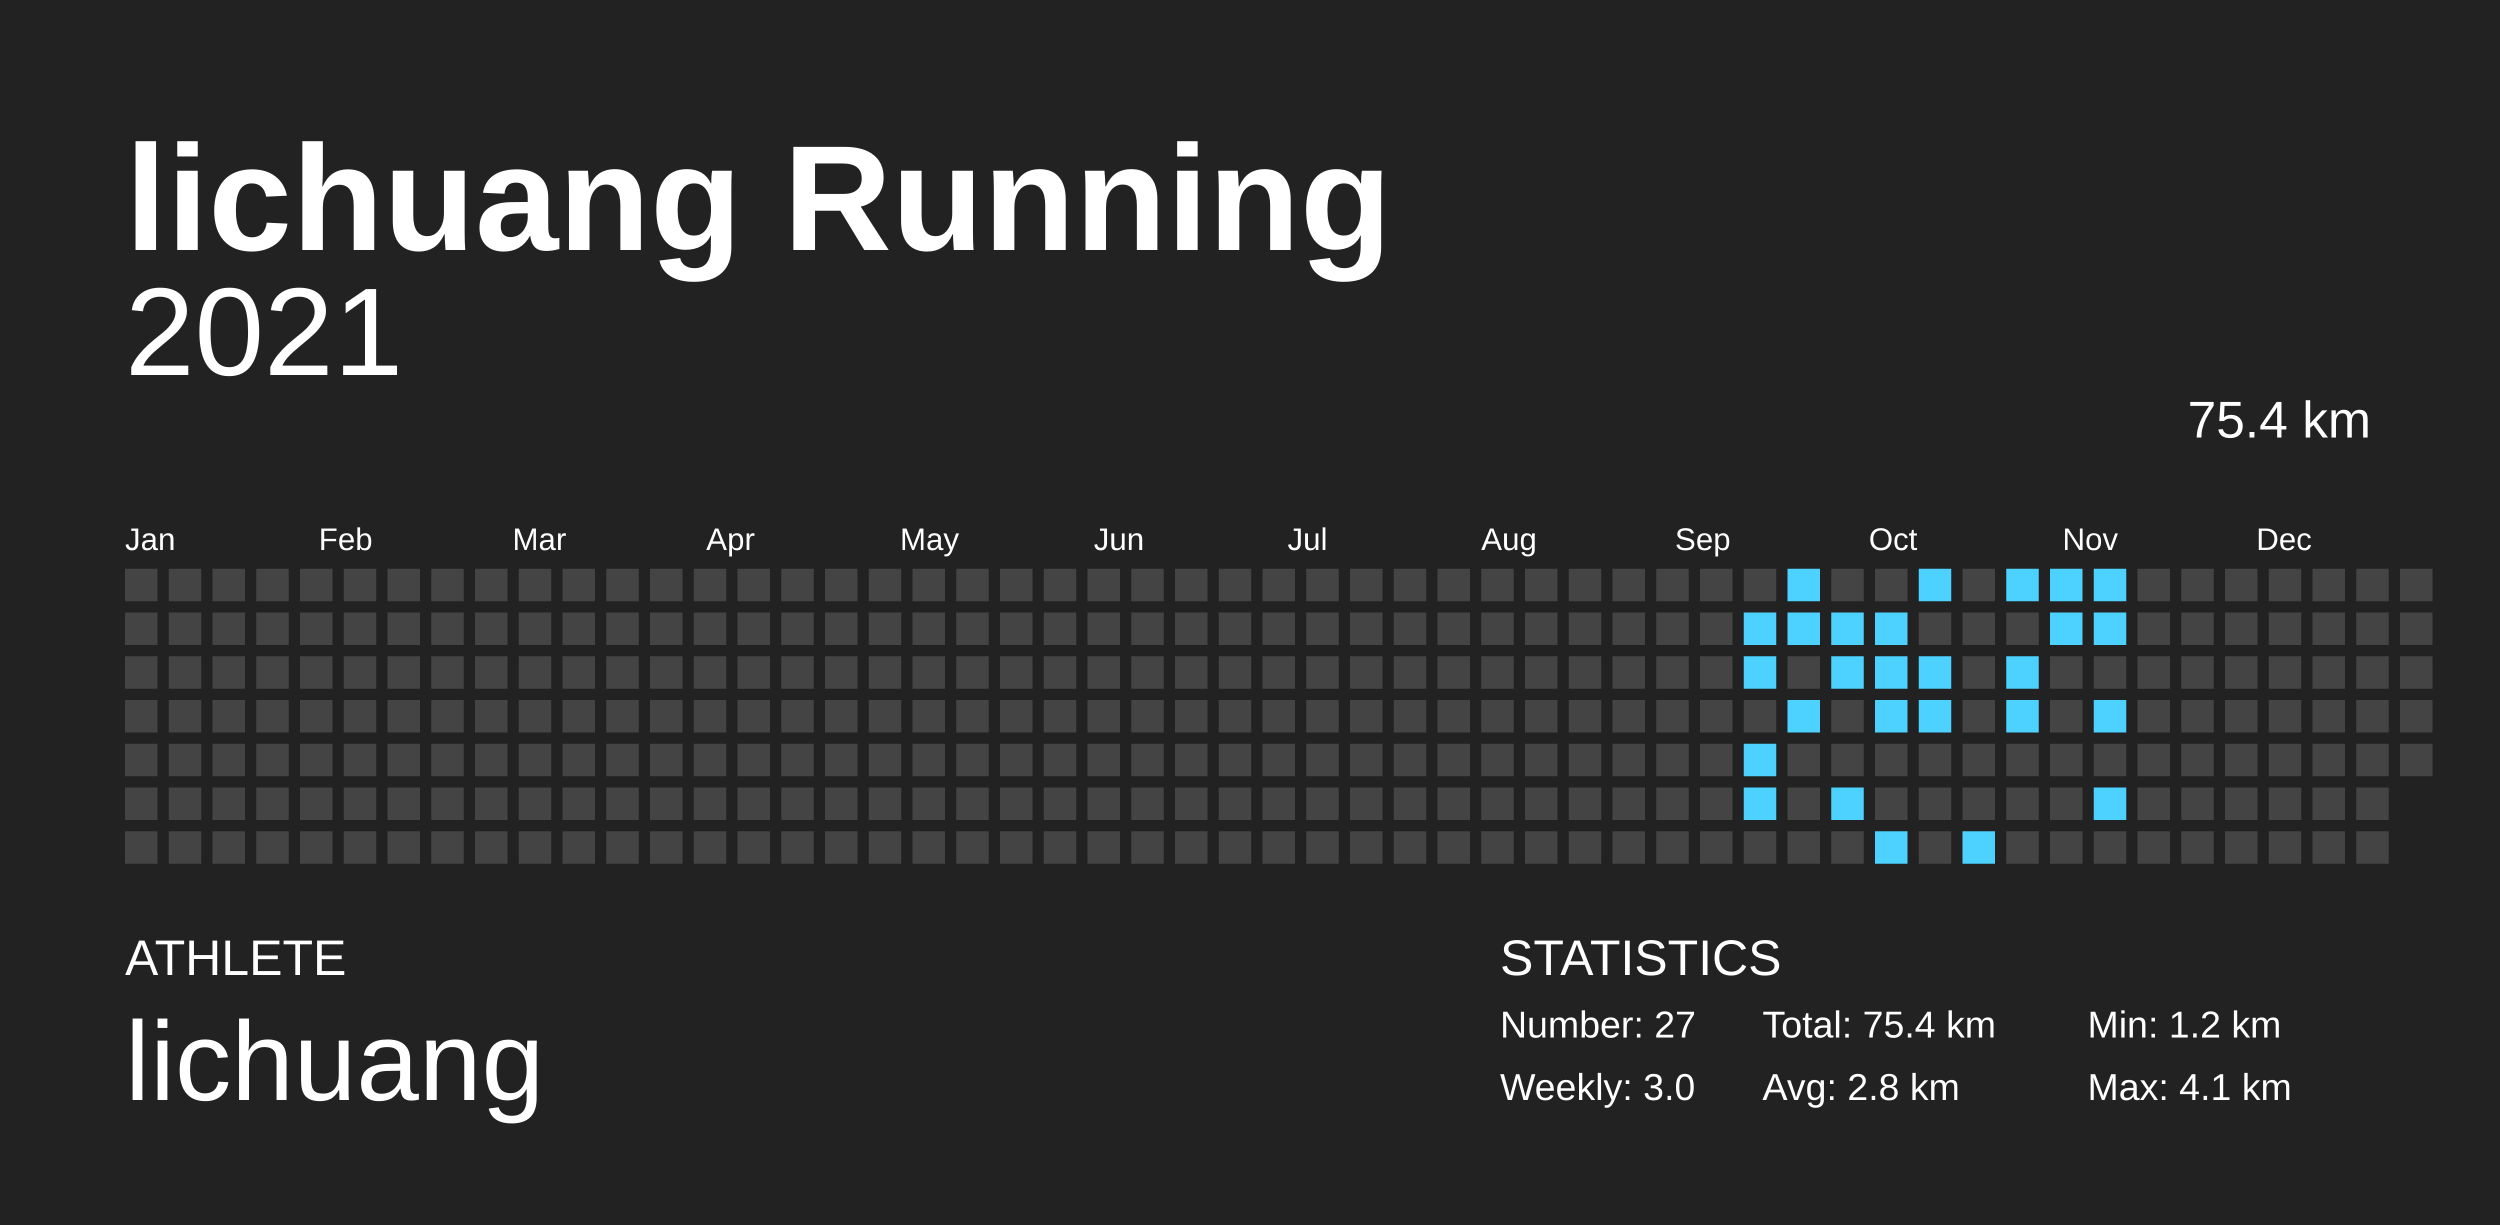
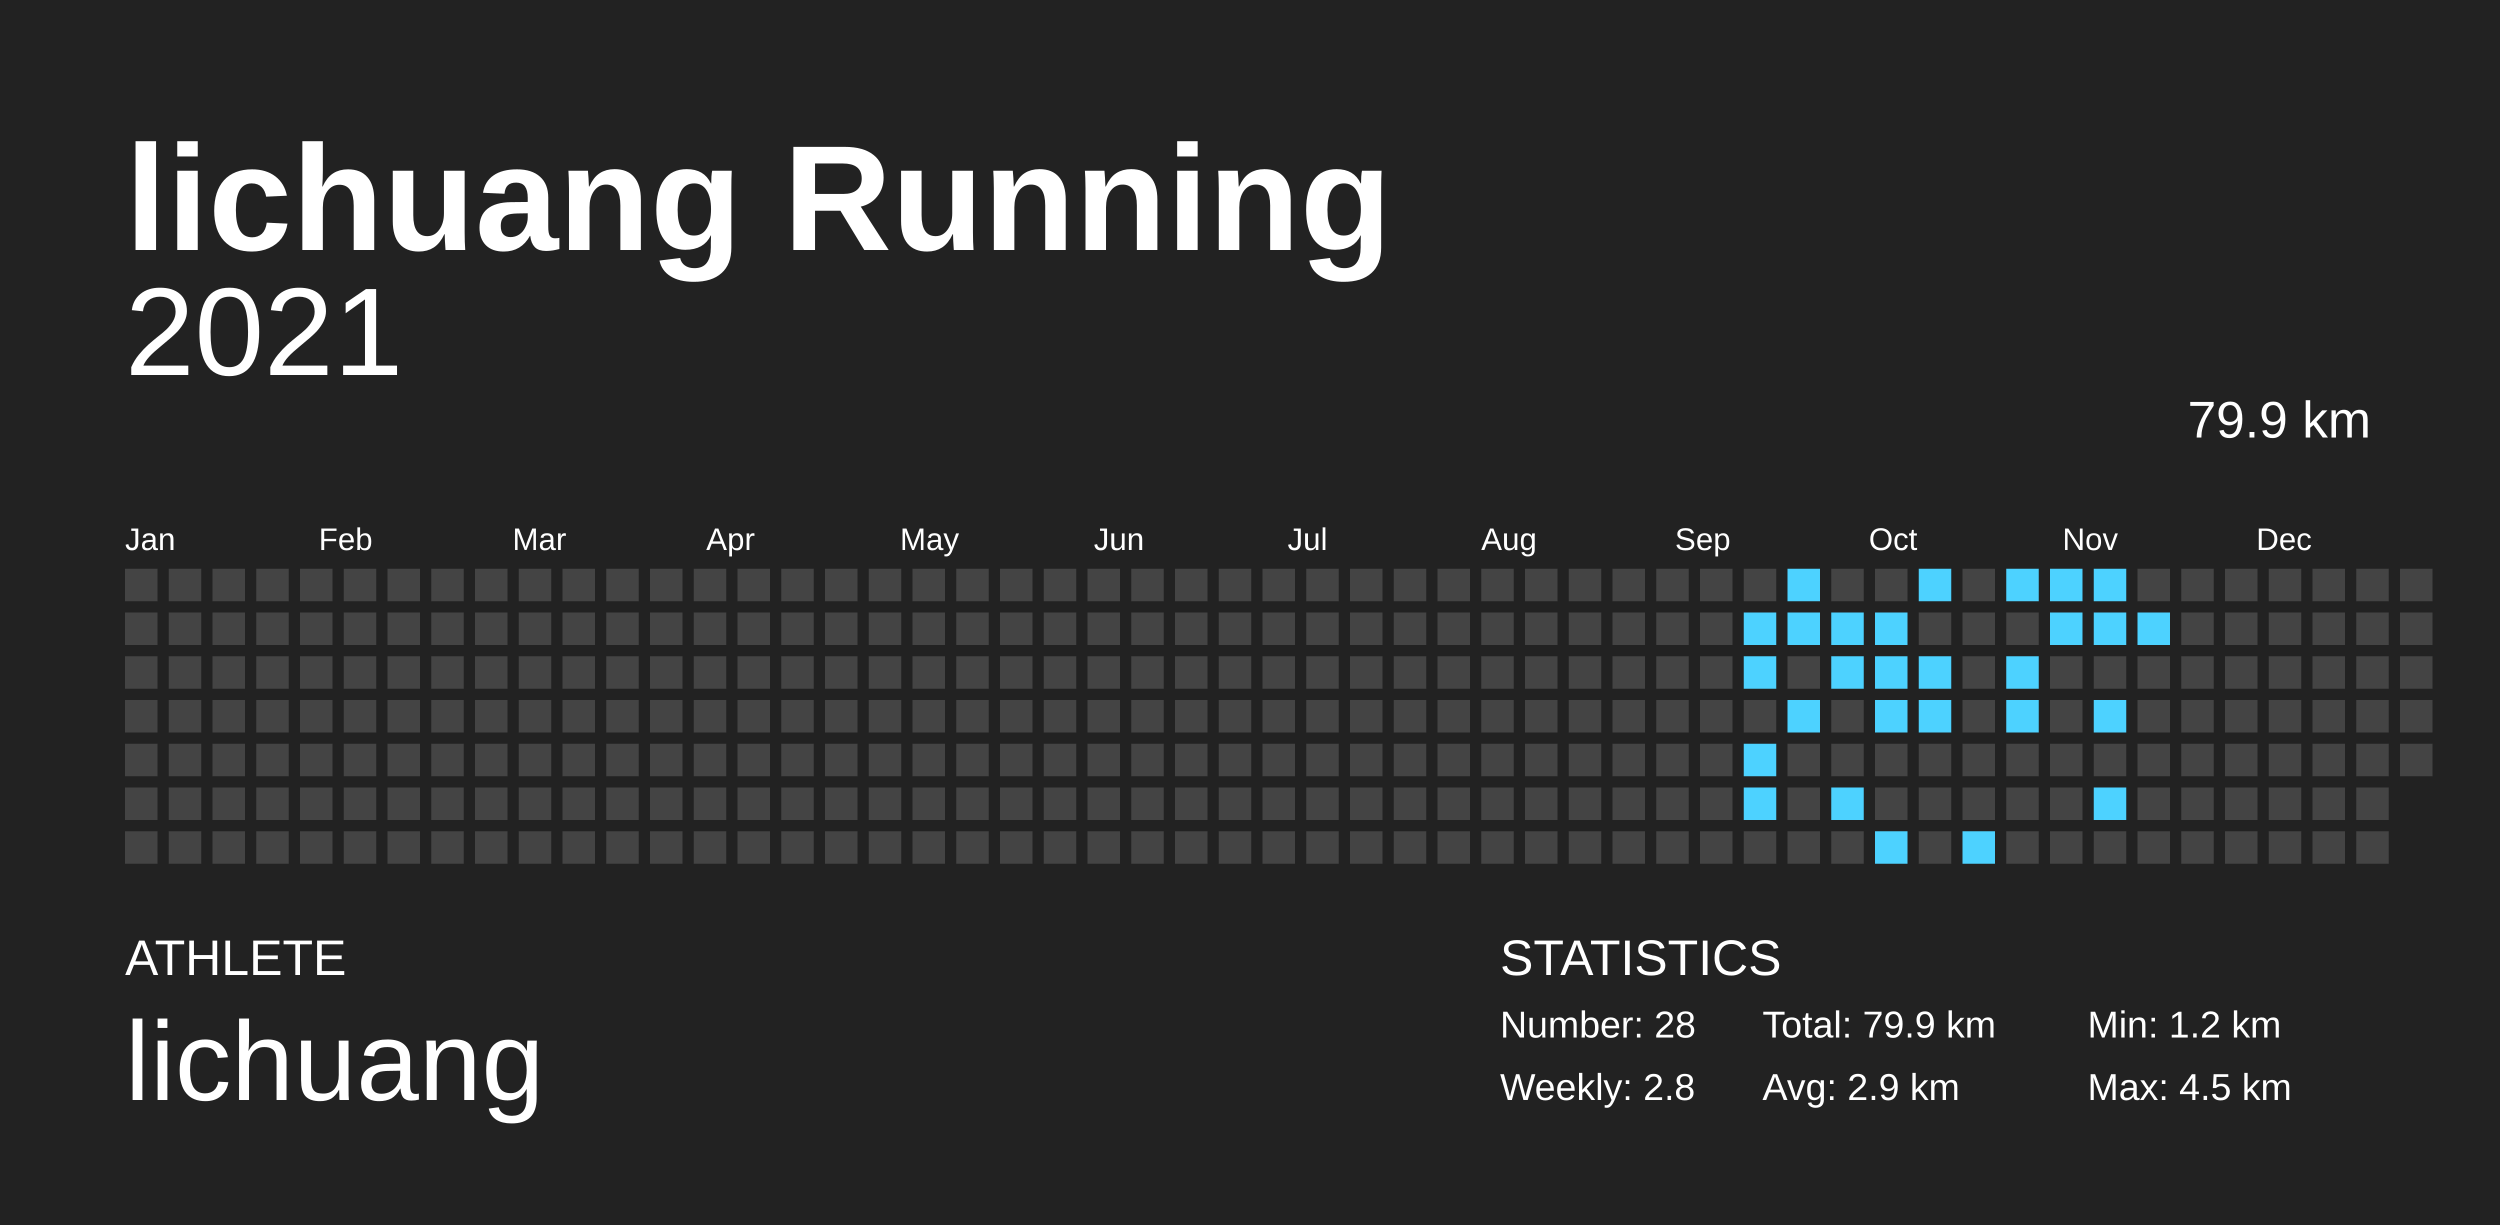
<svg xmlns="http://www.w3.org/2000/svg" baseProfile="full" height="98mm" version="1.1" viewBox="0,0,200,98" width="200mm">
  <defs />
  <rect fill="#222222" height="98" width="200" x="0" y="0" />
  <text fill="#FFFFFF" style="font-size:12px; font-family:Arial; font-weight:bold;" x="10" y="20">lichuang Running</text>
  <text fill="#FFFFFF" style="font-size:4px; font-family:Arial" x="10" y="78">ATHLETE</text>
  <text fill="#FFFFFF" style="font-size:9px; font-family:Arial" x="10" y="88">lichuang</text>
  <text fill="#FFFFFF" style="font-size:4px; font-family:Arial" x="120" y="78">STATISTICS</text>
-   <text fill="#FFFFFF" style="font-size:3px; font-family:Arial" x="120" y="83">Number: 27</text>
-   <text fill="#FFFFFF" style="font-size:3px; font-family:Arial" x="120" y="88">Weekly: 3.0</text>
-   <text fill="#FFFFFF" style="font-size:3px; font-family:Arial" x="141" y="83">Total: 75.4 km</text>
-   <text fill="#FFFFFF" style="font-size:3px; font-family:Arial" x="141" y="88">Avg: 2.8 km</text>
+   <text fill="#FFFFFF" style="font-size:3px; font-family:Arial" x="120" y="83">Number: 28</text>
+   <text fill="#FFFFFF" style="font-size:3px; font-family:Arial" x="120" y="88">Weekly: 2.8</text>
+   <text fill="#FFFFFF" style="font-size:3px; font-family:Arial" x="141" y="83">Total: 79.9 km</text>
+   <text fill="#FFFFFF" style="font-size:3px; font-family:Arial" x="141" y="88">Avg: 2.9 km</text>
  <text fill="#FFFFFF" style="font-size:3px; font-family:Arial" x="167" y="83">Min: 1.2 km</text>
-   <text fill="#FFFFFF" style="font-size:3px; font-family:Arial" x="167" y="88">Max: 4.1 km</text>
+   <text fill="#FFFFFF" style="font-size:3px; font-family:Arial" x="167" y="88">Max: 4.5 km</text>
  <text alignment-baseline="hanging" fill="#FFFFFF" style="font-size:10.0px; font-family:Arial;" x="10" y="30">2021</text>
-   <text alignment-baseline="hanging" fill="#FFFFFF" style="font-size:4.125px; font-family:Arial;" x="175" y="35">75.4 km</text>
+   <text alignment-baseline="hanging" fill="#FFFFFF" style="font-size:4.125px; font-family:Arial;" x="175" y="35">79.9 km</text>
  <text fill="#FFFFFF" style="font-size:2.5px; font-family:Arial" x="10.0" y="44">Jan</text>
  <text fill="#FFFFFF" style="font-size:2.5px; font-family:Arial" x="25.5" y="44">Feb</text>
  <text fill="#FFFFFF" style="font-size:2.5px; font-family:Arial" x="41.0" y="44">Mar</text>
  <text fill="#FFFFFF" style="font-size:2.5px; font-family:Arial" x="56.5" y="44">Apr</text>
  <text fill="#FFFFFF" style="font-size:2.5px; font-family:Arial" x="72.0" y="44">May</text>
  <text fill="#FFFFFF" style="font-size:2.5px; font-family:Arial" x="87.5" y="44">Jun</text>
  <text fill="#FFFFFF" style="font-size:2.5px; font-family:Arial" x="103.0" y="44">Jul</text>
  <text fill="#FFFFFF" style="font-size:2.5px; font-family:Arial" x="118.5" y="44">Aug</text>
  <text fill="#FFFFFF" style="font-size:2.5px; font-family:Arial" x="134.0" y="44">Sep</text>
  <text fill="#FFFFFF" style="font-size:2.5px; font-family:Arial" x="149.5" y="44">Oct</text>
  <text fill="#FFFFFF" style="font-size:2.5px; font-family:Arial" x="165.0" y="44">Nov</text>
  <text fill="#FFFFFF" style="font-size:2.5px; font-family:Arial" x="180.5" y="44">Dec</text>
  <rect fill="#444444" height="2.6" width="2.6" x="10.0" y="45.5" />
  <rect fill="#444444" height="2.6" width="2.6" x="10.0" y="49.0" />
  <rect fill="#444444" height="2.6" width="2.6" x="10.0" y="52.5" />
  <rect fill="#444444" height="2.6" width="2.6" x="10.0" y="56.0" />
  <rect fill="#444444" height="2.6" width="2.6" x="10.0" y="59.5" />
  <rect fill="#444444" height="2.6" width="2.6" x="10.0" y="63.0" />
  <rect fill="#444444" height="2.6" width="2.6" x="10.0" y="66.5" />
  <rect fill="#444444" height="2.6" width="2.6" x="13.5" y="45.5" />
  <rect fill="#444444" height="2.6" width="2.6" x="13.5" y="49.0" />
  <rect fill="#444444" height="2.6" width="2.6" x="13.5" y="52.5" />
  <rect fill="#444444" height="2.6" width="2.6" x="13.5" y="56.0" />
  <rect fill="#444444" height="2.6" width="2.6" x="13.5" y="59.5" />
  <rect fill="#444444" height="2.6" width="2.6" x="13.5" y="63.0" />
  <rect fill="#444444" height="2.6" width="2.6" x="13.5" y="66.5" />
  <rect fill="#444444" height="2.6" width="2.6" x="17.0" y="45.5" />
  <rect fill="#444444" height="2.6" width="2.6" x="17.0" y="49.0" />
  <rect fill="#444444" height="2.6" width="2.6" x="17.0" y="52.5" />
  <rect fill="#444444" height="2.6" width="2.6" x="17.0" y="56.0" />
  <rect fill="#444444" height="2.6" width="2.6" x="17.0" y="59.5" />
  <rect fill="#444444" height="2.6" width="2.6" x="17.0" y="63.0" />
  <rect fill="#444444" height="2.6" width="2.6" x="17.0" y="66.5" />
  <rect fill="#444444" height="2.6" width="2.6" x="20.5" y="45.5" />
  <rect fill="#444444" height="2.6" width="2.6" x="20.5" y="49.0" />
  <rect fill="#444444" height="2.6" width="2.6" x="20.5" y="52.5" />
  <rect fill="#444444" height="2.6" width="2.6" x="20.5" y="56.0" />
  <rect fill="#444444" height="2.6" width="2.6" x="20.5" y="59.5" />
  <rect fill="#444444" height="2.6" width="2.6" x="20.5" y="63.0" />
  <rect fill="#444444" height="2.6" width="2.6" x="20.5" y="66.5" />
  <rect fill="#444444" height="2.6" width="2.6" x="24.0" y="45.5" />
  <rect fill="#444444" height="2.6" width="2.6" x="24.0" y="49.0" />
  <rect fill="#444444" height="2.6" width="2.6" x="24.0" y="52.5" />
  <rect fill="#444444" height="2.6" width="2.6" x="24.0" y="56.0" />
  <rect fill="#444444" height="2.6" width="2.6" x="24.0" y="59.5" />
  <rect fill="#444444" height="2.6" width="2.6" x="24.0" y="63.0" />
  <rect fill="#444444" height="2.6" width="2.6" x="24.0" y="66.5" />
  <rect fill="#444444" height="2.6" width="2.6" x="27.5" y="45.5" />
  <rect fill="#444444" height="2.6" width="2.6" x="27.5" y="49.0" />
  <rect fill="#444444" height="2.6" width="2.6" x="27.5" y="52.5" />
  <rect fill="#444444" height="2.6" width="2.6" x="27.5" y="56.0" />
  <rect fill="#444444" height="2.6" width="2.6" x="27.5" y="59.5" />
  <rect fill="#444444" height="2.6" width="2.6" x="27.5" y="63.0" />
  <rect fill="#444444" height="2.6" width="2.6" x="27.5" y="66.5" />
  <rect fill="#444444" height="2.6" width="2.6" x="31.0" y="45.5" />
  <rect fill="#444444" height="2.6" width="2.6" x="31.0" y="49.0" />
  <rect fill="#444444" height="2.6" width="2.6" x="31.0" y="52.5" />
  <rect fill="#444444" height="2.6" width="2.6" x="31.0" y="56.0" />
  <rect fill="#444444" height="2.6" width="2.6" x="31.0" y="59.5" />
  <rect fill="#444444" height="2.6" width="2.6" x="31.0" y="63.0" />
  <rect fill="#444444" height="2.6" width="2.6" x="31.0" y="66.5" />
  <rect fill="#444444" height="2.6" width="2.6" x="34.5" y="45.5" />
  <rect fill="#444444" height="2.6" width="2.6" x="34.5" y="49.0" />
  <rect fill="#444444" height="2.6" width="2.6" x="34.5" y="52.5" />
  <rect fill="#444444" height="2.6" width="2.6" x="34.5" y="56.0" />
  <rect fill="#444444" height="2.6" width="2.6" x="34.5" y="59.5" />
  <rect fill="#444444" height="2.6" width="2.6" x="34.5" y="63.0" />
  <rect fill="#444444" height="2.6" width="2.6" x="34.5" y="66.5" />
  <rect fill="#444444" height="2.6" width="2.6" x="38.0" y="45.5" />
  <rect fill="#444444" height="2.6" width="2.6" x="38.0" y="49.0" />
  <rect fill="#444444" height="2.6" width="2.6" x="38.0" y="52.5" />
  <rect fill="#444444" height="2.6" width="2.6" x="38.0" y="56.0" />
  <rect fill="#444444" height="2.6" width="2.6" x="38.0" y="59.5" />
  <rect fill="#444444" height="2.6" width="2.6" x="38.0" y="63.0" />
  <rect fill="#444444" height="2.6" width="2.6" x="38.0" y="66.5" />
  <rect fill="#444444" height="2.6" width="2.6" x="41.5" y="45.5" />
  <rect fill="#444444" height="2.6" width="2.6" x="41.5" y="49.0" />
  <rect fill="#444444" height="2.6" width="2.6" x="41.5" y="52.5" />
  <rect fill="#444444" height="2.6" width="2.6" x="41.5" y="56.0" />
  <rect fill="#444444" height="2.6" width="2.6" x="41.5" y="59.5" />
  <rect fill="#444444" height="2.6" width="2.6" x="41.5" y="63.0" />
  <rect fill="#444444" height="2.6" width="2.6" x="41.5" y="66.5" />
  <rect fill="#444444" height="2.6" width="2.6" x="45.0" y="45.5" />
  <rect fill="#444444" height="2.6" width="2.6" x="45.0" y="49.0" />
  <rect fill="#444444" height="2.6" width="2.6" x="45.0" y="52.5" />
  <rect fill="#444444" height="2.6" width="2.6" x="45.0" y="56.0" />
  <rect fill="#444444" height="2.6" width="2.6" x="45.0" y="59.5" />
  <rect fill="#444444" height="2.6" width="2.6" x="45.0" y="63.0" />
  <rect fill="#444444" height="2.6" width="2.6" x="45.0" y="66.5" />
  <rect fill="#444444" height="2.6" width="2.6" x="48.5" y="45.5" />
  <rect fill="#444444" height="2.6" width="2.6" x="48.5" y="49.0" />
  <rect fill="#444444" height="2.6" width="2.6" x="48.5" y="52.5" />
  <rect fill="#444444" height="2.6" width="2.6" x="48.5" y="56.0" />
  <rect fill="#444444" height="2.6" width="2.6" x="48.5" y="59.5" />
  <rect fill="#444444" height="2.6" width="2.6" x="48.5" y="63.0" />
  <rect fill="#444444" height="2.6" width="2.6" x="48.5" y="66.5" />
  <rect fill="#444444" height="2.6" width="2.6" x="52.0" y="45.5" />
  <rect fill="#444444" height="2.6" width="2.6" x="52.0" y="49.0" />
  <rect fill="#444444" height="2.6" width="2.6" x="52.0" y="52.5" />
  <rect fill="#444444" height="2.6" width="2.6" x="52.0" y="56.0" />
  <rect fill="#444444" height="2.6" width="2.6" x="52.0" y="59.5" />
  <rect fill="#444444" height="2.6" width="2.6" x="52.0" y="63.0" />
  <rect fill="#444444" height="2.6" width="2.6" x="52.0" y="66.5" />
  <rect fill="#444444" height="2.6" width="2.6" x="55.5" y="45.5" />
  <rect fill="#444444" height="2.6" width="2.6" x="55.5" y="49.0" />
  <rect fill="#444444" height="2.6" width="2.6" x="55.5" y="52.5" />
  <rect fill="#444444" height="2.6" width="2.6" x="55.5" y="56.0" />
  <rect fill="#444444" height="2.6" width="2.6" x="55.5" y="59.5" />
  <rect fill="#444444" height="2.6" width="2.6" x="55.5" y="63.0" />
  <rect fill="#444444" height="2.6" width="2.6" x="55.5" y="66.5" />
  <rect fill="#444444" height="2.6" width="2.6" x="59.0" y="45.5" />
  <rect fill="#444444" height="2.6" width="2.6" x="59.0" y="49.0" />
  <rect fill="#444444" height="2.6" width="2.6" x="59.0" y="52.5" />
  <rect fill="#444444" height="2.6" width="2.6" x="59.0" y="56.0" />
  <rect fill="#444444" height="2.6" width="2.6" x="59.0" y="59.5" />
  <rect fill="#444444" height="2.6" width="2.6" x="59.0" y="63.0" />
  <rect fill="#444444" height="2.6" width="2.6" x="59.0" y="66.5" />
  <rect fill="#444444" height="2.6" width="2.6" x="62.5" y="45.5" />
  <rect fill="#444444" height="2.6" width="2.6" x="62.5" y="49.0" />
  <rect fill="#444444" height="2.6" width="2.6" x="62.5" y="52.5" />
  <rect fill="#444444" height="2.6" width="2.6" x="62.5" y="56.0" />
  <rect fill="#444444" height="2.6" width="2.6" x="62.5" y="59.5" />
  <rect fill="#444444" height="2.6" width="2.6" x="62.5" y="63.0" />
  <rect fill="#444444" height="2.6" width="2.6" x="62.5" y="66.5" />
  <rect fill="#444444" height="2.6" width="2.6" x="66.0" y="45.5" />
  <rect fill="#444444" height="2.6" width="2.6" x="66.0" y="49.0" />
  <rect fill="#444444" height="2.6" width="2.6" x="66.0" y="52.5" />
  <rect fill="#444444" height="2.6" width="2.6" x="66.0" y="56.0" />
  <rect fill="#444444" height="2.6" width="2.6" x="66.0" y="59.5" />
  <rect fill="#444444" height="2.6" width="2.6" x="66.0" y="63.0" />
  <rect fill="#444444" height="2.6" width="2.6" x="66.0" y="66.5" />
  <rect fill="#444444" height="2.6" width="2.6" x="69.5" y="45.5" />
  <rect fill="#444444" height="2.6" width="2.6" x="69.5" y="49.0" />
  <rect fill="#444444" height="2.6" width="2.6" x="69.5" y="52.5" />
  <rect fill="#444444" height="2.6" width="2.6" x="69.5" y="56.0" />
  <rect fill="#444444" height="2.6" width="2.6" x="69.5" y="59.5" />
  <rect fill="#444444" height="2.6" width="2.6" x="69.5" y="63.0" />
  <rect fill="#444444" height="2.6" width="2.6" x="69.5" y="66.5" />
  <rect fill="#444444" height="2.6" width="2.6" x="73.0" y="45.5" />
  <rect fill="#444444" height="2.6" width="2.6" x="73.0" y="49.0" />
  <rect fill="#444444" height="2.6" width="2.6" x="73.0" y="52.5" />
  <rect fill="#444444" height="2.6" width="2.6" x="73.0" y="56.0" />
  <rect fill="#444444" height="2.6" width="2.6" x="73.0" y="59.5" />
  <rect fill="#444444" height="2.6" width="2.6" x="73.0" y="63.0" />
  <rect fill="#444444" height="2.6" width="2.6" x="73.0" y="66.5" />
  <rect fill="#444444" height="2.6" width="2.6" x="76.5" y="45.5" />
  <rect fill="#444444" height="2.6" width="2.6" x="76.5" y="49.0" />
  <rect fill="#444444" height="2.6" width="2.6" x="76.5" y="52.5" />
  <rect fill="#444444" height="2.6" width="2.6" x="76.5" y="56.0" />
  <rect fill="#444444" height="2.6" width="2.6" x="76.5" y="59.5" />
  <rect fill="#444444" height="2.6" width="2.6" x="76.5" y="63.0" />
  <rect fill="#444444" height="2.6" width="2.6" x="76.5" y="66.5" />
  <rect fill="#444444" height="2.6" width="2.6" x="80.0" y="45.5" />
  <rect fill="#444444" height="2.6" width="2.6" x="80.0" y="49.0" />
  <rect fill="#444444" height="2.6" width="2.6" x="80.0" y="52.5" />
  <rect fill="#444444" height="2.6" width="2.6" x="80.0" y="56.0" />
  <rect fill="#444444" height="2.6" width="2.6" x="80.0" y="59.5" />
  <rect fill="#444444" height="2.6" width="2.6" x="80.0" y="63.0" />
  <rect fill="#444444" height="2.6" width="2.6" x="80.0" y="66.5" />
  <rect fill="#444444" height="2.6" width="2.6" x="83.5" y="45.5" />
  <rect fill="#444444" height="2.6" width="2.6" x="83.5" y="49.0" />
  <rect fill="#444444" height="2.6" width="2.6" x="83.5" y="52.5" />
  <rect fill="#444444" height="2.6" width="2.6" x="83.5" y="56.0" />
  <rect fill="#444444" height="2.6" width="2.6" x="83.5" y="59.5" />
  <rect fill="#444444" height="2.6" width="2.6" x="83.5" y="63.0" />
  <rect fill="#444444" height="2.6" width="2.6" x="83.5" y="66.5" />
  <rect fill="#444444" height="2.6" width="2.6" x="87.0" y="45.5" />
  <rect fill="#444444" height="2.6" width="2.6" x="87.0" y="49.0" />
  <rect fill="#444444" height="2.6" width="2.6" x="87.0" y="52.5" />
  <rect fill="#444444" height="2.6" width="2.6" x="87.0" y="56.0" />
  <rect fill="#444444" height="2.6" width="2.6" x="87.0" y="59.5" />
  <rect fill="#444444" height="2.6" width="2.6" x="87.0" y="63.0" />
  <rect fill="#444444" height="2.6" width="2.6" x="87.0" y="66.5" />
  <rect fill="#444444" height="2.6" width="2.6" x="90.5" y="45.5" />
  <rect fill="#444444" height="2.6" width="2.6" x="90.5" y="49.0" />
  <rect fill="#444444" height="2.6" width="2.6" x="90.5" y="52.5" />
  <rect fill="#444444" height="2.6" width="2.6" x="90.5" y="56.0" />
  <rect fill="#444444" height="2.6" width="2.6" x="90.5" y="59.5" />
  <rect fill="#444444" height="2.6" width="2.6" x="90.5" y="63.0" />
  <rect fill="#444444" height="2.6" width="2.6" x="90.5" y="66.5" />
  <rect fill="#444444" height="2.6" width="2.6" x="94.0" y="45.5" />
  <rect fill="#444444" height="2.6" width="2.6" x="94.0" y="49.0" />
  <rect fill="#444444" height="2.6" width="2.6" x="94.0" y="52.5" />
  <rect fill="#444444" height="2.6" width="2.6" x="94.0" y="56.0" />
  <rect fill="#444444" height="2.6" width="2.6" x="94.0" y="59.5" />
  <rect fill="#444444" height="2.6" width="2.6" x="94.0" y="63.0" />
  <rect fill="#444444" height="2.6" width="2.6" x="94.0" y="66.5" />
  <rect fill="#444444" height="2.6" width="2.6" x="97.5" y="45.5" />
  <rect fill="#444444" height="2.6" width="2.6" x="97.5" y="49.0" />
  <rect fill="#444444" height="2.6" width="2.6" x="97.5" y="52.5" />
  <rect fill="#444444" height="2.6" width="2.6" x="97.5" y="56.0" />
  <rect fill="#444444" height="2.6" width="2.6" x="97.5" y="59.5" />
  <rect fill="#444444" height="2.6" width="2.6" x="97.5" y="63.0" />
  <rect fill="#444444" height="2.6" width="2.6" x="97.5" y="66.5" />
  <rect fill="#444444" height="2.6" width="2.6" x="101.0" y="45.5" />
  <rect fill="#444444" height="2.6" width="2.6" x="101.0" y="49.0" />
  <rect fill="#444444" height="2.6" width="2.6" x="101.0" y="52.5" />
  <rect fill="#444444" height="2.6" width="2.6" x="101.0" y="56.0" />
  <rect fill="#444444" height="2.6" width="2.6" x="101.0" y="59.5" />
  <rect fill="#444444" height="2.6" width="2.6" x="101.0" y="63.0" />
  <rect fill="#444444" height="2.6" width="2.6" x="101.0" y="66.5" />
  <rect fill="#444444" height="2.6" width="2.6" x="104.5" y="45.5" />
  <rect fill="#444444" height="2.6" width="2.6" x="104.5" y="49.0" />
  <rect fill="#444444" height="2.6" width="2.6" x="104.5" y="52.5" />
  <rect fill="#444444" height="2.6" width="2.6" x="104.5" y="56.0" />
  <rect fill="#444444" height="2.6" width="2.6" x="104.5" y="59.5" />
  <rect fill="#444444" height="2.6" width="2.6" x="104.5" y="63.0" />
  <rect fill="#444444" height="2.6" width="2.6" x="104.5" y="66.5" />
  <rect fill="#444444" height="2.6" width="2.6" x="108.0" y="45.5" />
  <rect fill="#444444" height="2.6" width="2.6" x="108.0" y="49.0" />
  <rect fill="#444444" height="2.6" width="2.6" x="108.0" y="52.5" />
  <rect fill="#444444" height="2.6" width="2.6" x="108.0" y="56.0" />
  <rect fill="#444444" height="2.6" width="2.6" x="108.0" y="59.5" />
  <rect fill="#444444" height="2.6" width="2.6" x="108.0" y="63.0" />
  <rect fill="#444444" height="2.6" width="2.6" x="108.0" y="66.5" />
  <rect fill="#444444" height="2.6" width="2.6" x="111.5" y="45.5" />
  <rect fill="#444444" height="2.6" width="2.6" x="111.5" y="49.0" />
  <rect fill="#444444" height="2.6" width="2.6" x="111.5" y="52.5" />
  <rect fill="#444444" height="2.6" width="2.6" x="111.5" y="56.0" />
  <rect fill="#444444" height="2.6" width="2.6" x="111.5" y="59.5" />
  <rect fill="#444444" height="2.6" width="2.6" x="111.5" y="63.0" />
  <rect fill="#444444" height="2.6" width="2.6" x="111.5" y="66.5" />
  <rect fill="#444444" height="2.6" width="2.6" x="115.0" y="45.5" />
  <rect fill="#444444" height="2.6" width="2.6" x="115.0" y="49.0" />
  <rect fill="#444444" height="2.6" width="2.6" x="115.0" y="52.5" />
  <rect fill="#444444" height="2.6" width="2.6" x="115.0" y="56.0" />
  <rect fill="#444444" height="2.6" width="2.6" x="115.0" y="59.5" />
  <rect fill="#444444" height="2.6" width="2.6" x="115.0" y="63.0" />
  <rect fill="#444444" height="2.6" width="2.6" x="115.0" y="66.5" />
  <rect fill="#444444" height="2.6" width="2.6" x="118.5" y="45.5" />
  <rect fill="#444444" height="2.6" width="2.6" x="118.5" y="49.0" />
  <rect fill="#444444" height="2.6" width="2.6" x="118.5" y="52.5" />
  <rect fill="#444444" height="2.6" width="2.6" x="118.5" y="56.0" />
  <rect fill="#444444" height="2.6" width="2.6" x="118.5" y="59.5" />
  <rect fill="#444444" height="2.6" width="2.6" x="118.5" y="63.0" />
  <rect fill="#444444" height="2.6" width="2.6" x="118.5" y="66.5" />
  <rect fill="#444444" height="2.6" width="2.6" x="122.0" y="45.5" />
  <rect fill="#444444" height="2.6" width="2.6" x="122.0" y="49.0" />
  <rect fill="#444444" height="2.6" width="2.6" x="122.0" y="52.5" />
  <rect fill="#444444" height="2.6" width="2.6" x="122.0" y="56.0" />
  <rect fill="#444444" height="2.6" width="2.6" x="122.0" y="59.5" />
  <rect fill="#444444" height="2.6" width="2.6" x="122.0" y="63.0" />
  <rect fill="#444444" height="2.6" width="2.6" x="122.0" y="66.5" />
  <rect fill="#444444" height="2.6" width="2.6" x="125.5" y="45.5" />
  <rect fill="#444444" height="2.6" width="2.6" x="125.5" y="49.0" />
  <rect fill="#444444" height="2.6" width="2.6" x="125.5" y="52.5" />
  <rect fill="#444444" height="2.6" width="2.6" x="125.5" y="56.0" />
  <rect fill="#444444" height="2.6" width="2.6" x="125.5" y="59.5" />
  <rect fill="#444444" height="2.6" width="2.6" x="125.5" y="63.0" />
  <rect fill="#444444" height="2.6" width="2.6" x="125.5" y="66.5" />
  <rect fill="#444444" height="2.6" width="2.6" x="129.0" y="45.5" />
  <rect fill="#444444" height="2.6" width="2.6" x="129.0" y="49.0" />
  <rect fill="#444444" height="2.6" width="2.6" x="129.0" y="52.5" />
  <rect fill="#444444" height="2.6" width="2.6" x="129.0" y="56.0" />
  <rect fill="#444444" height="2.6" width="2.6" x="129.0" y="59.5" />
  <rect fill="#444444" height="2.6" width="2.6" x="129.0" y="63.0" />
  <rect fill="#444444" height="2.6" width="2.6" x="129.0" y="66.5" />
  <rect fill="#444444" height="2.6" width="2.6" x="132.5" y="45.5" />
  <rect fill="#444444" height="2.6" width="2.6" x="132.5" y="49.0" />
  <rect fill="#444444" height="2.6" width="2.6" x="132.5" y="52.5" />
  <rect fill="#444444" height="2.6" width="2.6" x="132.5" y="56.0" />
  <rect fill="#444444" height="2.6" width="2.6" x="132.5" y="59.5" />
  <rect fill="#444444" height="2.6" width="2.6" x="132.5" y="63.0" />
  <rect fill="#444444" height="2.6" width="2.6" x="132.5" y="66.5" />
  <rect fill="#444444" height="2.6" width="2.6" x="136.0" y="45.5" />
  <rect fill="#444444" height="2.6" width="2.6" x="136.0" y="49.0" />
  <rect fill="#444444" height="2.6" width="2.6" x="136.0" y="52.5" />
  <rect fill="#444444" height="2.6" width="2.6" x="136.0" y="56.0" />
  <rect fill="#444444" height="2.6" width="2.6" x="136.0" y="59.5" />
  <rect fill="#444444" height="2.6" width="2.6" x="136.0" y="63.0" />
  <rect fill="#444444" height="2.6" width="2.6" x="136.0" y="66.5" />
  <rect fill="#444444" height="2.6" width="2.6" x="139.5" y="45.5" />
  <rect fill="#4dd2ff" height="2.6" width="2.6" x="139.5" y="49.0" />
  <rect fill="#4dd2ff" height="2.6" width="2.6" x="139.5" y="52.5" />
  <rect fill="#444444" height="2.6" width="2.6" x="139.5" y="56.0" />
  <rect fill="#4dd2ff" height="2.6" width="2.6" x="139.5" y="59.5" />
  <rect fill="#4dd2ff" height="2.6" width="2.6" x="139.5" y="63.0" />
  <rect fill="#444444" height="2.6" width="2.6" x="139.5" y="66.5" />
  <rect fill="#4dd2ff" height="2.6" width="2.6" x="143.0" y="45.5" />
  <rect fill="#4dd2ff" height="2.6" width="2.6" x="143.0" y="49.0" />
  <rect fill="#444444" height="2.6" width="2.6" x="143.0" y="52.5" />
  <rect fill="#4dd2ff" height="2.6" width="2.6" x="143.0" y="56.0" />
  <rect fill="#444444" height="2.6" width="2.6" x="143.0" y="59.5" />
  <rect fill="#444444" height="2.6" width="2.6" x="143.0" y="63.0" />
  <rect fill="#444444" height="2.6" width="2.6" x="143.0" y="66.5" />
  <rect fill="#444444" height="2.6" width="2.6" x="146.5" y="45.5" />
  <rect fill="#4dd2ff" height="2.6" width="2.6" x="146.5" y="49.0" />
  <rect fill="#4dd2ff" height="2.6" width="2.6" x="146.5" y="52.5" />
  <rect fill="#444444" height="2.6" width="2.6" x="146.5" y="56.0" />
  <rect fill="#444444" height="2.6" width="2.6" x="146.5" y="59.5" />
  <rect fill="#4dd2ff" height="2.6" width="2.6" x="146.5" y="63.0" />
  <rect fill="#444444" height="2.6" width="2.6" x="146.5" y="66.5" />
  <rect fill="#444444" height="2.6" width="2.6" x="150.0" y="45.5" />
  <rect fill="#4dd2ff" height="2.6" width="2.6" x="150.0" y="49.0" />
  <rect fill="#4dd2ff" height="2.6" width="2.6" x="150.0" y="52.5" />
  <rect fill="#4dd2ff" height="2.6" width="2.6" x="150.0" y="56.0" />
  <rect fill="#444444" height="2.6" width="2.6" x="150.0" y="59.5" />
  <rect fill="#444444" height="2.6" width="2.6" x="150.0" y="63.0" />
  <rect fill="#4dd2ff" height="2.6" width="2.6" x="150.0" y="66.5" />
  <rect fill="#4dd2ff" height="2.6" width="2.6" x="153.5" y="45.5" />
  <rect fill="#444444" height="2.6" width="2.6" x="153.5" y="49.0" />
  <rect fill="#4dd2ff" height="2.6" width="2.6" x="153.5" y="52.5" />
  <rect fill="#4dd2ff" height="2.6" width="2.6" x="153.5" y="56.0" />
  <rect fill="#444444" height="2.6" width="2.6" x="153.5" y="59.5" />
  <rect fill="#444444" height="2.6" width="2.6" x="153.5" y="63.0" />
  <rect fill="#444444" height="2.6" width="2.6" x="153.5" y="66.5" />
  <rect fill="#444444" height="2.6" width="2.6" x="157.0" y="45.5" />
  <rect fill="#444444" height="2.6" width="2.6" x="157.0" y="49.0" />
  <rect fill="#444444" height="2.6" width="2.6" x="157.0" y="52.5" />
  <rect fill="#444444" height="2.6" width="2.6" x="157.0" y="56.0" />
  <rect fill="#444444" height="2.6" width="2.6" x="157.0" y="59.5" />
  <rect fill="#444444" height="2.6" width="2.6" x="157.0" y="63.0" />
  <rect fill="#4dd2ff" height="2.6" width="2.6" x="157.0" y="66.5" />
  <rect fill="#4dd2ff" height="2.6" width="2.6" x="160.5" y="45.5" />
  <rect fill="#444444" height="2.6" width="2.6" x="160.5" y="49.0" />
  <rect fill="#4dd2ff" height="2.6" width="2.6" x="160.5" y="52.5" />
  <rect fill="#4dd2ff" height="2.6" width="2.6" x="160.5" y="56.0" />
  <rect fill="#444444" height="2.6" width="2.6" x="160.5" y="59.5" />
  <rect fill="#444444" height="2.6" width="2.6" x="160.5" y="63.0" />
  <rect fill="#444444" height="2.6" width="2.6" x="160.5" y="66.5" />
  <rect fill="#4dd2ff" height="2.6" width="2.6" x="164.0" y="45.5" />
  <rect fill="#4dd2ff" height="2.6" width="2.6" x="164.0" y="49.0" />
  <rect fill="#444444" height="2.6" width="2.6" x="164.0" y="52.5" />
  <rect fill="#444444" height="2.6" width="2.6" x="164.0" y="56.0" />
  <rect fill="#444444" height="2.6" width="2.6" x="164.0" y="59.5" />
  <rect fill="#444444" height="2.6" width="2.6" x="164.0" y="63.0" />
  <rect fill="#444444" height="2.6" width="2.6" x="164.0" y="66.5" />
  <rect fill="#4dd2ff" height="2.6" width="2.6" x="167.5" y="45.5" />
  <rect fill="#4dd2ff" height="2.6" width="2.6" x="167.5" y="49.0" />
  <rect fill="#444444" height="2.6" width="2.6" x="167.5" y="52.5" />
  <rect fill="#4dd2ff" height="2.6" width="2.6" x="167.5" y="56.0" />
  <rect fill="#444444" height="2.6" width="2.6" x="167.5" y="59.5" />
  <rect fill="#4dd2ff" height="2.6" width="2.6" x="167.5" y="63.0" />
  <rect fill="#444444" height="2.6" width="2.6" x="167.5" y="66.5" />
  <rect fill="#444444" height="2.6" width="2.6" x="171.0" y="45.5" />
-   <rect fill="#444444" height="2.6" width="2.6" x="171.0" y="49.0" />
+   <rect fill="#4dd2ff" height="2.6" width="2.6" x="171.0" y="49.0" />
  <rect fill="#444444" height="2.6" width="2.6" x="171.0" y="52.5" />
  <rect fill="#444444" height="2.6" width="2.6" x="171.0" y="56.0" />
  <rect fill="#444444" height="2.6" width="2.6" x="171.0" y="59.5" />
  <rect fill="#444444" height="2.6" width="2.6" x="171.0" y="63.0" />
  <rect fill="#444444" height="2.6" width="2.6" x="171.0" y="66.5" />
  <rect fill="#444444" height="2.6" width="2.6" x="174.5" y="45.5" />
  <rect fill="#444444" height="2.6" width="2.6" x="174.5" y="49.0" />
  <rect fill="#444444" height="2.6" width="2.6" x="174.5" y="52.5" />
  <rect fill="#444444" height="2.6" width="2.6" x="174.5" y="56.0" />
  <rect fill="#444444" height="2.6" width="2.6" x="174.5" y="59.5" />
  <rect fill="#444444" height="2.6" width="2.6" x="174.5" y="63.0" />
  <rect fill="#444444" height="2.6" width="2.6" x="174.5" y="66.5" />
  <rect fill="#444444" height="2.6" width="2.6" x="178.0" y="45.5" />
  <rect fill="#444444" height="2.6" width="2.6" x="178.0" y="49.0" />
  <rect fill="#444444" height="2.6" width="2.6" x="178.0" y="52.5" />
  <rect fill="#444444" height="2.6" width="2.6" x="178.0" y="56.0" />
  <rect fill="#444444" height="2.6" width="2.6" x="178.0" y="59.5" />
  <rect fill="#444444" height="2.6" width="2.6" x="178.0" y="63.0" />
  <rect fill="#444444" height="2.6" width="2.6" x="178.0" y="66.5" />
  <rect fill="#444444" height="2.6" width="2.6" x="181.5" y="45.5" />
  <rect fill="#444444" height="2.6" width="2.6" x="181.5" y="49.0" />
  <rect fill="#444444" height="2.6" width="2.6" x="181.5" y="52.5" />
  <rect fill="#444444" height="2.6" width="2.6" x="181.5" y="56.0" />
  <rect fill="#444444" height="2.6" width="2.6" x="181.5" y="59.5" />
  <rect fill="#444444" height="2.6" width="2.6" x="181.5" y="63.0" />
  <rect fill="#444444" height="2.6" width="2.6" x="181.5" y="66.5" />
  <rect fill="#444444" height="2.6" width="2.6" x="185.0" y="45.5" />
  <rect fill="#444444" height="2.6" width="2.6" x="185.0" y="49.0" />
  <rect fill="#444444" height="2.6" width="2.6" x="185.0" y="52.5" />
  <rect fill="#444444" height="2.6" width="2.6" x="185.0" y="56.0" />
  <rect fill="#444444" height="2.6" width="2.6" x="185.0" y="59.5" />
  <rect fill="#444444" height="2.6" width="2.6" x="185.0" y="63.0" />
  <rect fill="#444444" height="2.6" width="2.6" x="185.0" y="66.5" />
  <rect fill="#444444" height="2.6" width="2.6" x="188.5" y="45.5" />
  <rect fill="#444444" height="2.6" width="2.6" x="188.5" y="49.0" />
  <rect fill="#444444" height="2.6" width="2.6" x="188.5" y="52.5" />
  <rect fill="#444444" height="2.6" width="2.6" x="188.5" y="56.0" />
  <rect fill="#444444" height="2.6" width="2.6" x="188.5" y="59.5" />
  <rect fill="#444444" height="2.6" width="2.6" x="188.5" y="63.0" />
  <rect fill="#444444" height="2.6" width="2.6" x="188.5" y="66.5" />
  <rect fill="#444444" height="2.6" width="2.6" x="192.0" y="45.5" />
  <rect fill="#444444" height="2.6" width="2.6" x="192.0" y="49.0" />
  <rect fill="#444444" height="2.6" width="2.6" x="192.0" y="52.5" />
  <rect fill="#444444" height="2.6" width="2.6" x="192.0" y="56.0" />
  <rect fill="#444444" height="2.6" width="2.6" x="192.0" y="59.5" />
</svg>
